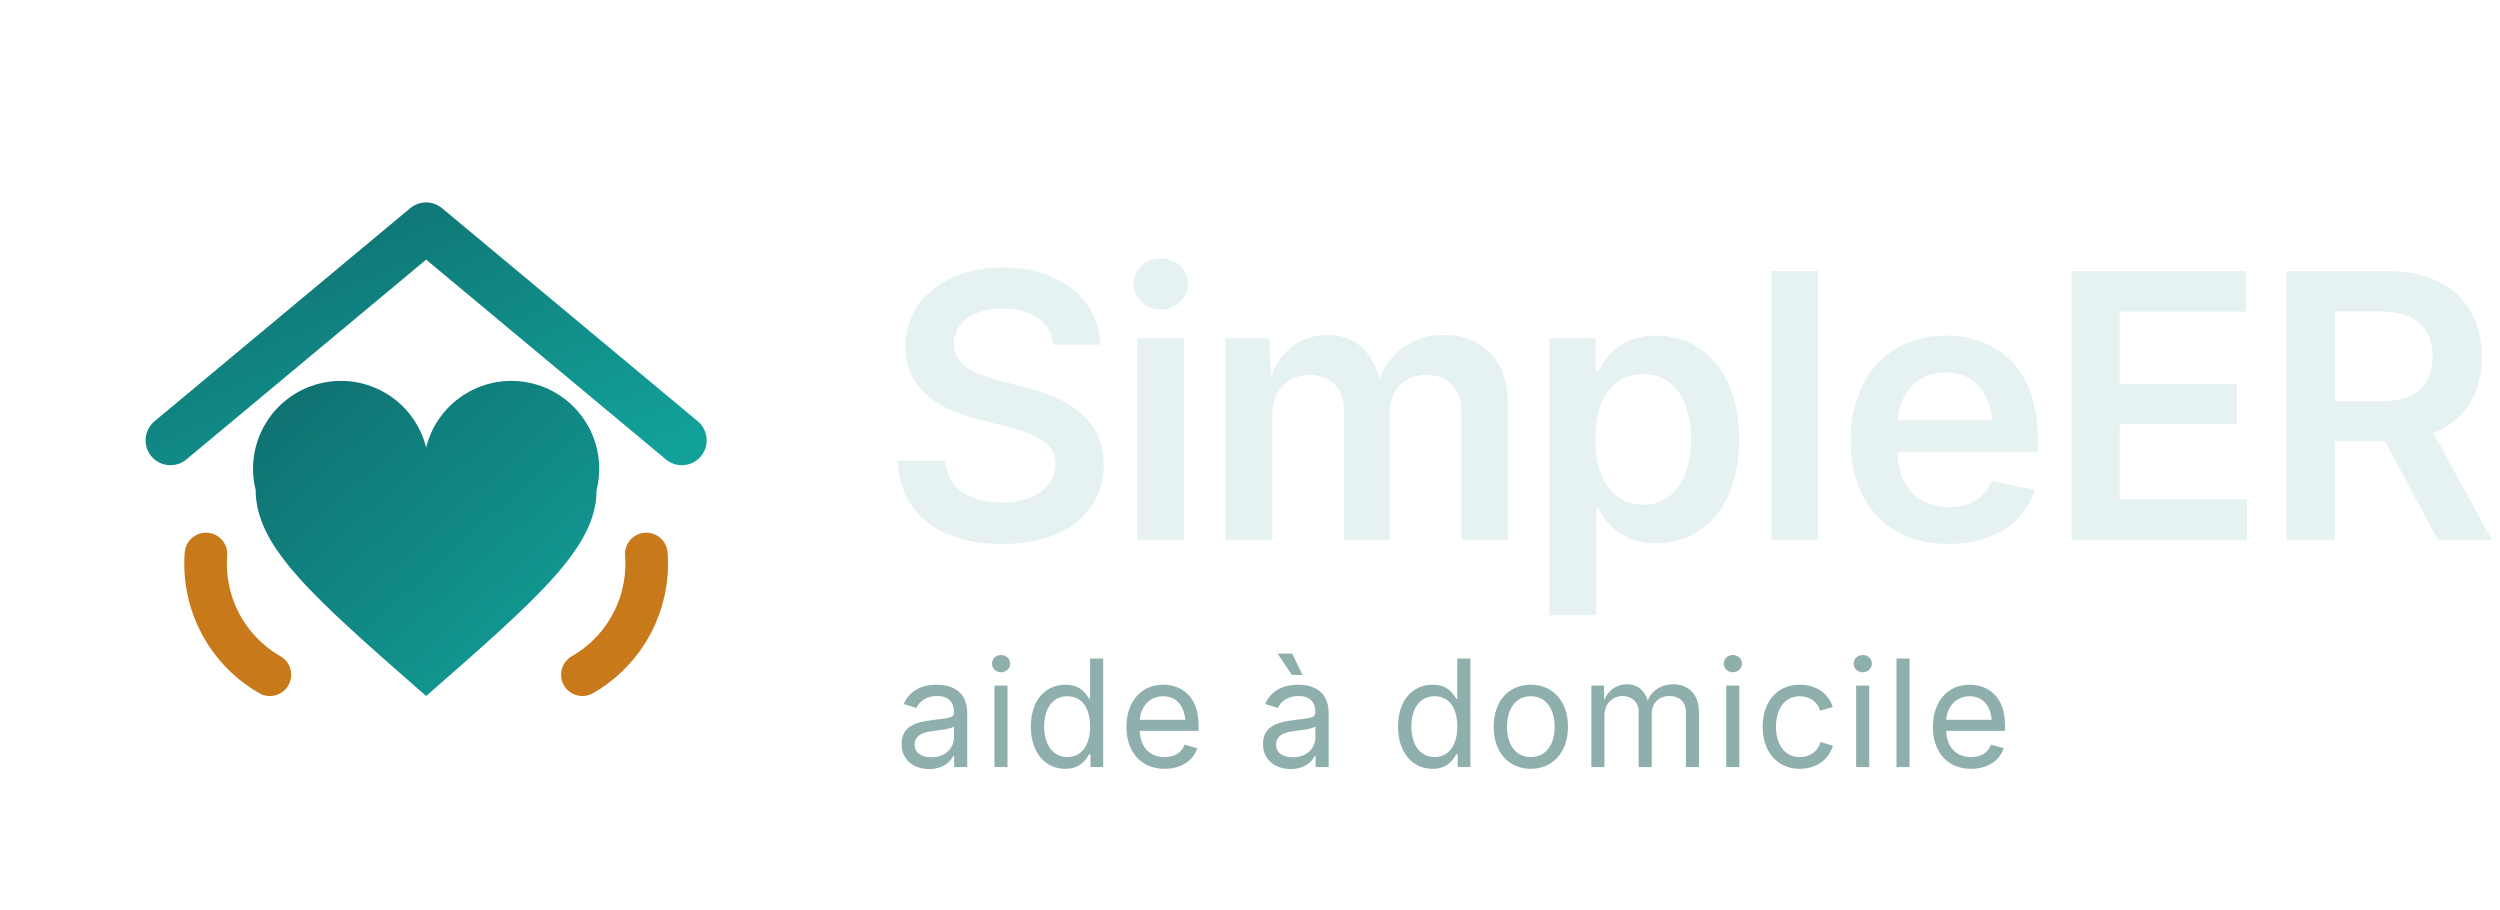
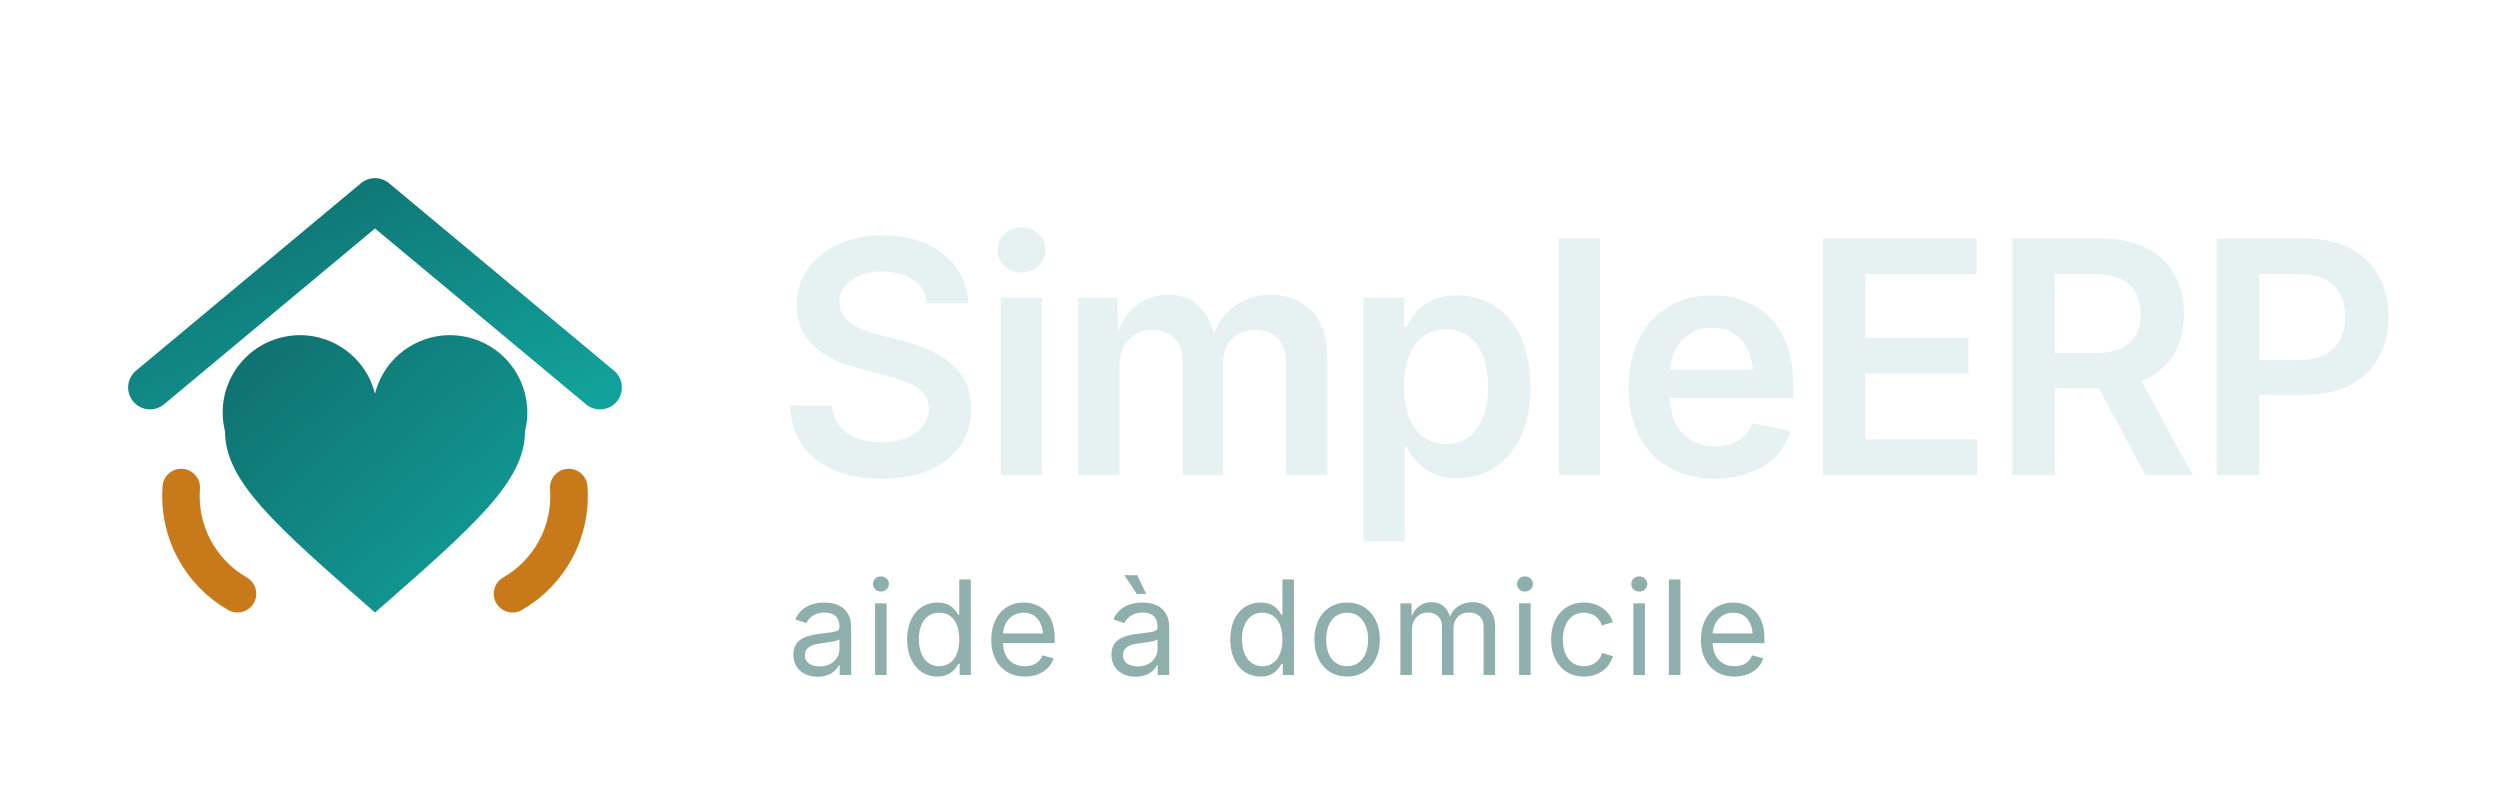
- <svg xmlns="http://www.w3.org/2000/svg" viewBox="0 0 176 64" role="img" aria-label="SimpleERP — aide à domicile">
+ <svg xmlns="http://www.w3.org/2000/svg" viewBox="0 0 200 64" role="img" aria-label="SimpleERP — aide à domicile">
  <defs>
    <linearGradient id="simpleErpDark" x1="0" y1="0" x2="1" y2="1">
      <stop offset="0%" stop-color="#0F6E6E" />
      <stop offset="100%" stop-color="#12A19A" />
    </linearGradient>
  </defs>
  <g transform="translate(6, 9)">
    <path d="M6 22 L24 7 L42 22" fill="none" stroke="url(#simpleErpDark)" stroke-width="3.5" stroke-linecap="round" stroke-linejoin="round" />
    <path d="M24 40 C16 33 12 29.5 12 25.5 A5.5 5.5 0 0 1 24 22.5 A5.5 5.5 0 0 1 36 25.5 C36 29.5 32 33 24 40 Z" fill="url(#simpleErpDark)" />
    <path d="M8.5 30 A9 9 0 0 0 13 38.5" fill="none" stroke="#C8791A" stroke-width="3" stroke-linecap="round" />
    <path d="M39.5 30 A9 9 0 0 1 35 38.5" fill="none" stroke="#C8791A" stroke-width="3" stroke-linecap="round" />
  </g>
-   <text x="62" y="38" font-family="Inter, -apple-system, 'Segoe UI', Roboto, sans-serif" font-size="26" font-weight="600" letter-spacing="-0.6" fill="#E6F2F1">SimpleERP</text>
+   <text x="62" y="38" textLength="130" lengthAdjust="spacingAndGlyphs" font-family="Inter, -apple-system, 'Segoe UI', Roboto, sans-serif" font-size="26" font-weight="600" letter-spacing="-0.6" fill="#E6F2F1">SimpleERP</text>
  <text x="63" y="54" font-family="Inter, -apple-system, 'Segoe UI', Roboto, sans-serif" font-size="10.5" font-weight="400" letter-spacing="0.3" fill="#8FAFAD">aide à domicile</text>
</svg>
